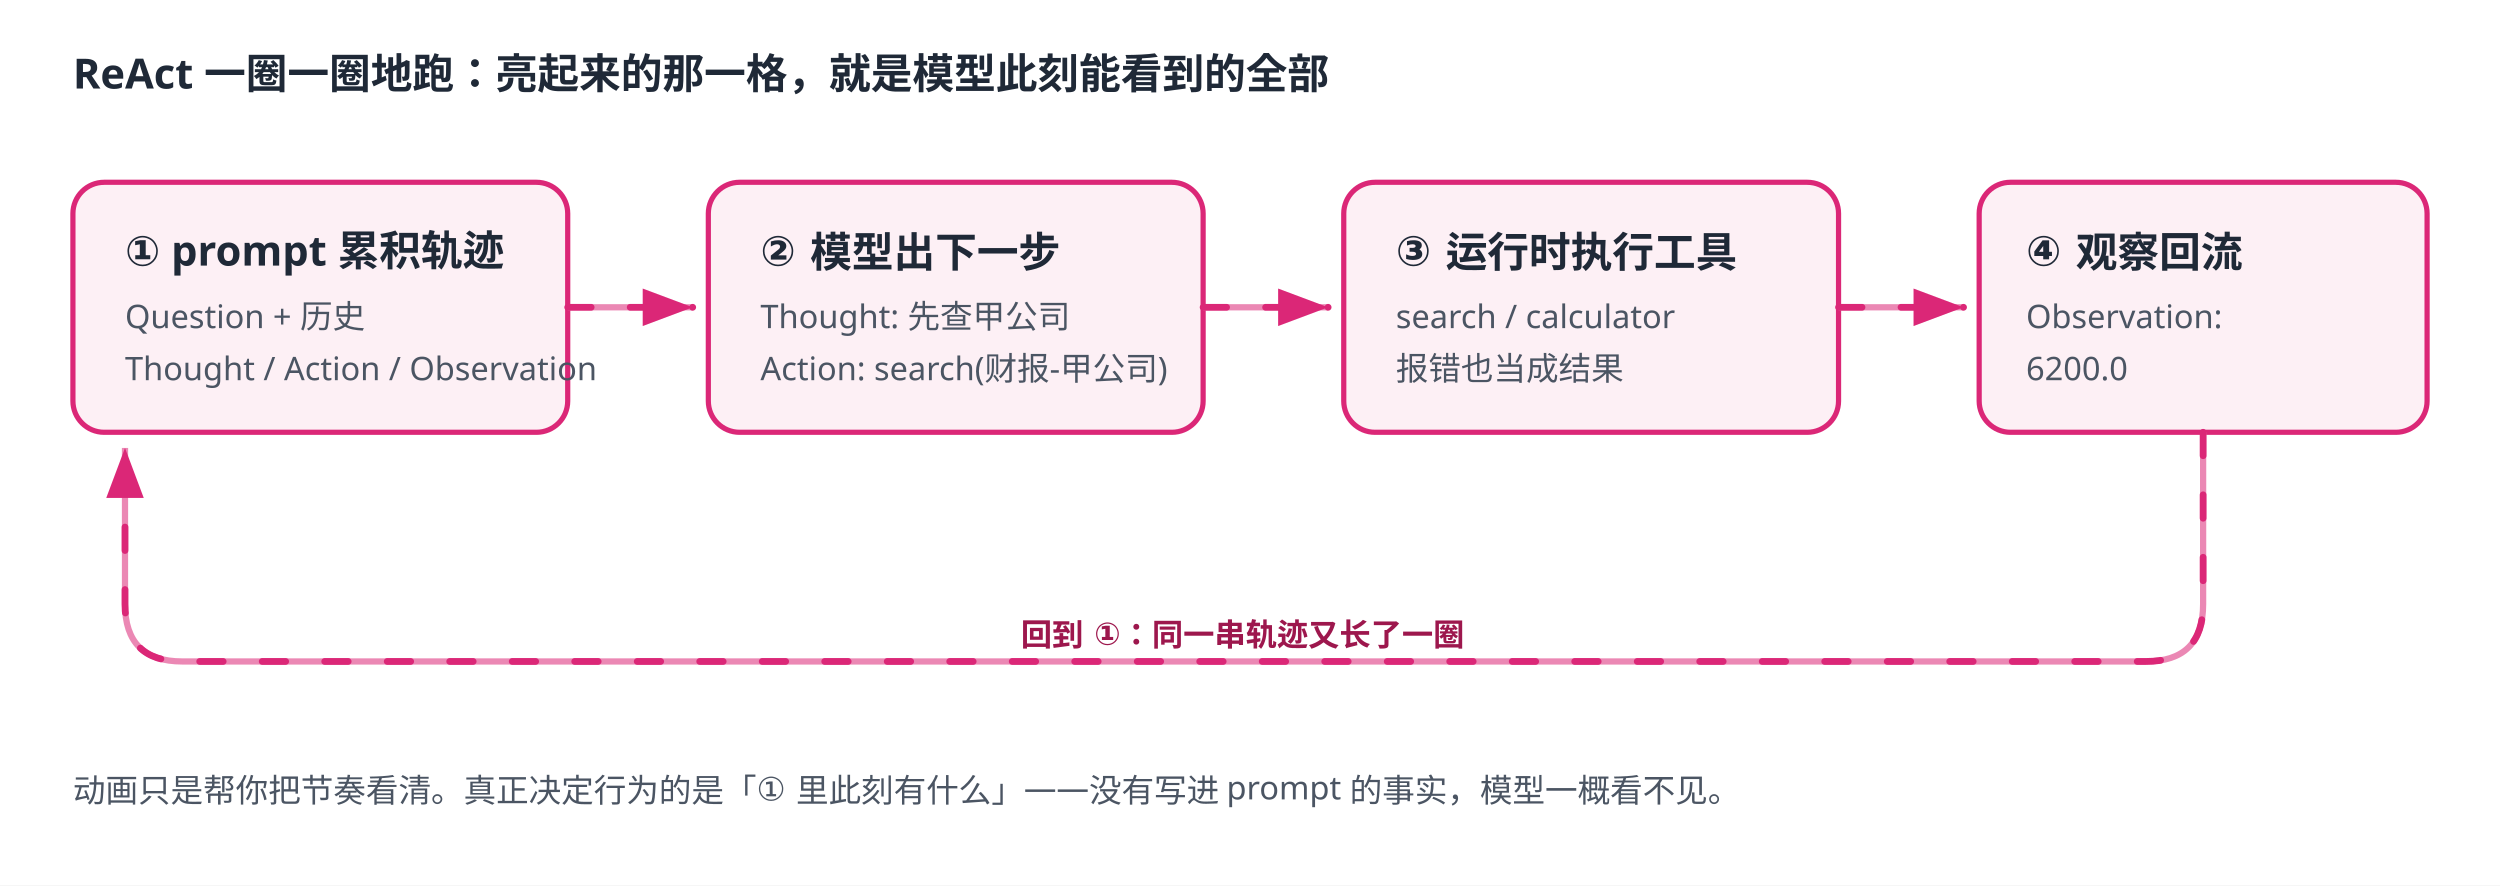
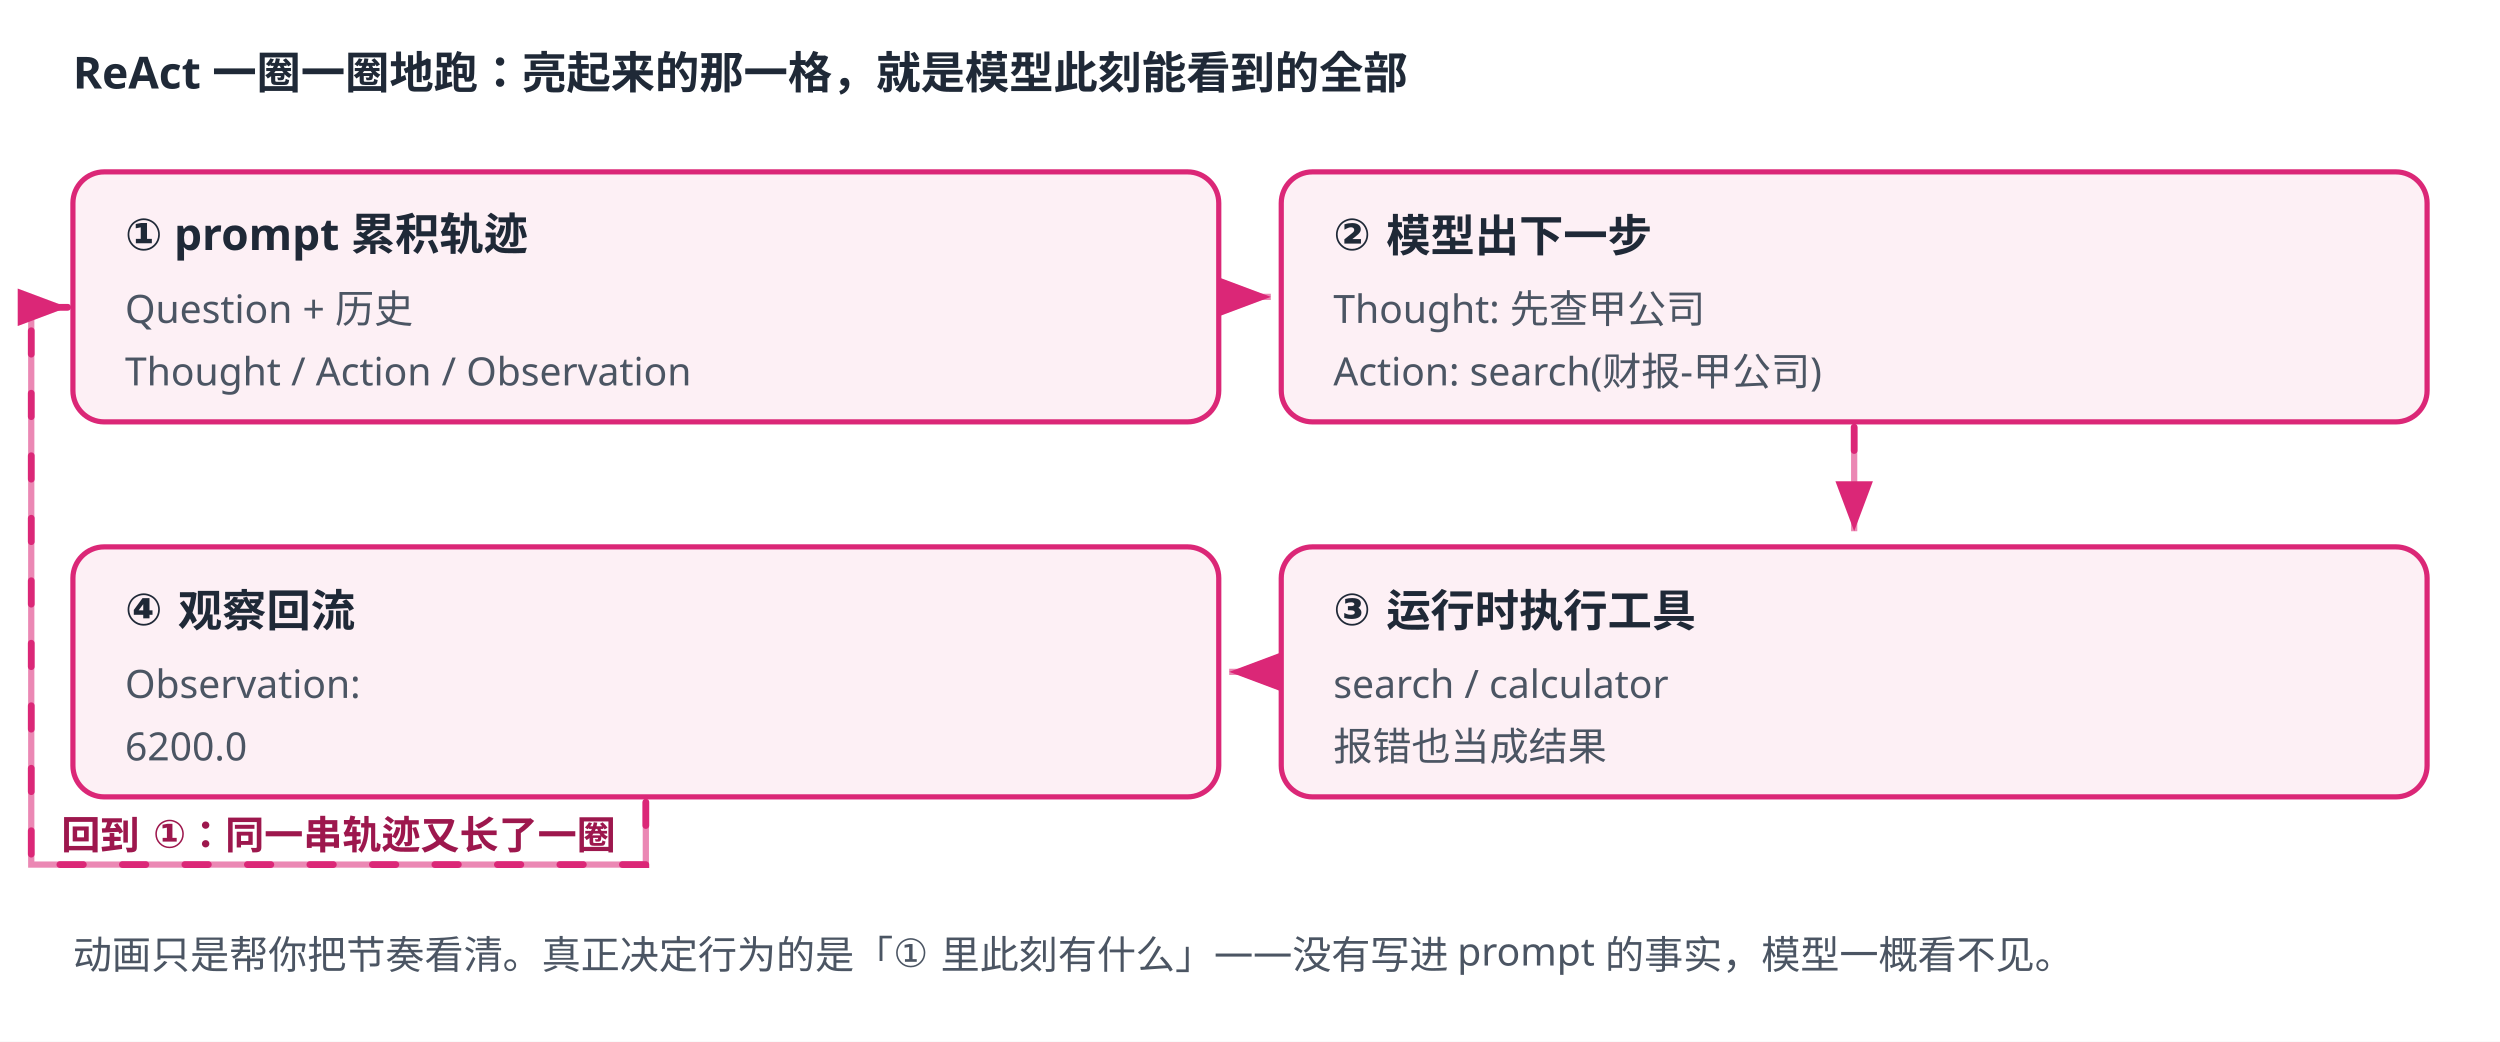
- <svg xmlns="http://www.w3.org/2000/svg" width="960" height="340" viewBox="0 0 960 340" role="img" aria-label="ReAct 循环动画：轨迹累积、模型出步、工具执行、观察回流">
+ <svg xmlns="http://www.w3.org/2000/svg" width="960" height="400" viewBox="0 0 960 400" role="img" aria-label="ReAct 循环动画：轨迹累积、模型出步、工具执行、观察回流">
  <defs>
    <marker id="ar54" markerWidth="10" markerHeight="10" refX="8" refY="3" orient="auto">
      <path d="M0,0 L8,3 L0,6 z" fill="#DB2777" />
    </marker>
    <style>
      .t{font-family:"Microsoft YaHei","Noto Sans SC",sans-serif;fill:#1F2937}
-       .h{font-size:16px;font-weight:700}
-       .s{font-size:12.5px;fill:#4B5563}
-       .lbl{font-size:12px;fill:#9D174D;font-weight:700}
-       .lblhalo{font-size:12px;font-weight:700;fill:none;stroke:#FFFFFF;stroke-width:5;stroke-linejoin:round}
+       .h{font-size:17px;font-weight:700}
+       .s{font-size:15px;fill:#4B5563}
+       .lbl{font-size:15px;fill:#9D174D;font-weight:700}
+       .lblhalo{font-size:15px;font-weight:700;fill:none;stroke:#FFFFFF;stroke-width:5;stroke-linejoin:round}
      .flow{fill:none;stroke:#EB88B4;stroke-width:2.4;marker-end:url(#ar54)}
      .dash{fill:none;stroke:#DB2777;stroke-width:2.6;stroke-dasharray:9 15;stroke-linecap:round}
      .box{fill:#FDF0F5;stroke:#DB2777;stroke-width:2}
    </style>
  </defs>
-   <rect x="0" y="0" width="960" height="340" fill="#FFFFFF" />
+   <rect x="0" y="0" width="960" height="400" fill="#FFFFFF" />
  <text class="t h" x="28" y="34" font-size="18">ReAct 一圈一圈地跑：亮起来的那一格，就是模型此刻能看到的全部</text>
-   <rect x="28" y="70" width="190" height="96" rx="12" fill="#F9DCE9" opacity="0">
+   <rect x="28" y="66" width="440" height="96" rx="12" fill="#F9DCE9" opacity="0">
    <animate attributeName="opacity" values="0;0.95;0.95;0;0" keyTimes="0;0.02;0.23;0.27;1" dur="8s" repeatCount="indefinite" />
  </rect>
-   <rect x="272" y="70" width="190" height="96" rx="12" fill="#F9DCE9" opacity="0">
+   <rect x="492" y="66" width="440" height="96" rx="12" fill="#F9DCE9" opacity="0">
    <animate attributeName="opacity" values="0;0;0.95;0.95;0;0" keyTimes="0;0.25;0.27;0.48;0.52;1" dur="8s" repeatCount="indefinite" />
  </rect>
-   <rect x="516" y="70" width="190" height="96" rx="12" fill="#F9DCE9" opacity="0">
+   <rect x="492" y="210" width="440" height="96" rx="12" fill="#F9DCE9" opacity="0">
    <animate attributeName="opacity" values="0;0;0.95;0.95;0;0" keyTimes="0;0.5;0.52;0.73;0.77;1" dur="8s" repeatCount="indefinite" />
  </rect>
-   <rect x="760" y="70" width="172" height="96" rx="12" fill="#F9DCE9" opacity="0">
+   <rect x="28" y="210" width="440" height="96" rx="12" fill="#F9DCE9" opacity="0">
    <animate attributeName="opacity" values="0;0;0.95;0.95;0;0" keyTimes="0;0.75;0.77;0.96;1;1" dur="8s" repeatCount="indefinite" />
  </rect>
  <g>
-     <rect class="box" x="28" y="70" width="190" height="96" rx="12" />
-     <text class="t h" x="48" y="102">① prompt 累积轨迹</text>
-     <text class="t s" x="48" y="126">Question + 历史</text>
-     <text class="t s" x="48" y="146">Thought / Action / Observation</text>
+     <rect class="box" x="28" y="66" width="440" height="96" rx="12" />
+     <text class="t h" x="48" y="96">① prompt 累积轨迹</text>
+     <text class="t s" x="48" y="124">Question + 历史</text>
+     <text class="t s" x="48" y="148">Thought / Action / Observation</text>
  </g>
  <g>
-     <rect class="box" x="272" y="70" width="190" height="96" rx="12" />
-     <text class="t h" x="292" y="102">② 模型出下一步</text>
-     <text class="t s" x="292" y="126">Thought: 先查甲公司</text>
-     <text class="t s" x="292" y="146">Action: search(财报-甲公司)</text>
+     <rect class="box" x="492" y="66" width="440" height="96" rx="12" />
+     <text class="t h" x="512" y="96">② 模型出下一步</text>
+     <text class="t s" x="512" y="124">Thought: 先查甲公司</text>
+     <text class="t s" x="512" y="148">Action: search(财报-甲公司)</text>
  </g>
  <g>
-     <rect class="box" x="516" y="70" width="190" height="96" rx="12" />
-     <text class="t h" x="536" y="102">③ 运行时执行工具</text>
-     <text class="t s" x="536" y="126">search / calculator</text>
-     <text class="t s" x="536" y="146">报错也当成结果</text>
+     <rect class="box" x="492" y="210" width="440" height="96" rx="12" />
+     <text class="t h" x="512" y="240">③ 运行时执行工具</text>
+     <text class="t s" x="512" y="268">search / calculator</text>
+     <text class="t s" x="512" y="292">报错也当成结果</text>
  </g>
  <g>
-     <rect class="box" x="760" y="70" width="172" height="96" rx="12" />
-     <text class="t h" x="778" y="102">④ 观察回流</text>
-     <text class="t s" x="778" y="126">Observation:</text>
-     <text class="t s" x="778" y="146">6200.0</text>
+     <rect class="box" x="28" y="210" width="440" height="96" rx="12" />
+     <text class="t h" x="48" y="240">④ 观察回流</text>
+     <text class="t s" x="48" y="268">Observation:</text>
+     <text class="t s" x="48" y="292">6200.0</text>
  </g>
-   <path class="flow" d="M218 118 H266" />
-   <path class="flow" d="M462 118 H510" />
-   <path class="flow" d="M706 118 H754" />
-   <path class="dash" d="M218 118 H266">
+   <path class="flow" d="M470 114 H488" />
+   <path class="flow" d="M712 164 V204" />
+   <path class="flow" d="M490 258 H472" />
+   <path class="dash" d="M470 114 H488">
    <animate attributeName="stroke-dashoffset" values="24;0" dur="0.9s" repeatCount="indefinite" />
  </path>
-   <path class="dash" d="M462 118 H510">
+   <path class="dash" d="M712 164 V204">
    <animate attributeName="stroke-dashoffset" values="24;0" dur="0.9s" begin="0.3s" repeatCount="indefinite" />
  </path>
-   <path class="dash" d="M706 118 H754">
+   <path class="dash" d="M490 258 H472">
    <animate attributeName="stroke-dashoffset" values="24;0" dur="0.9s" begin="0.6s" repeatCount="indefinite" />
  </path>
-   <path class="flow" d="M846 166 V232 Q846 254 824 254 H70 Q48 254 48 232 V172" />
-   <path class="dash" d="M846 166 V232 Q846 254 824 254 H70 Q48 254 48 232 V172">
+   <path class="flow" d="M248 308 V332 H12 V118 H26" />
+   <path class="dash" d="M248 308 V332 H12 V118 H26">
    <animate attributeName="stroke-dashoffset" values="24;0" dur="1.2s" repeatCount="indefinite" />
  </path>
-   <text class="t lblhalo" x="392" y="248">回到 ①：同一串轨迹又长了一圈</text>
-   <text class="t lbl" x="392" y="248">回到 ①：同一串轨迹又长了一圈</text>
-   <text class="t s" x="28" y="308">动画只是帮你把节奏看清。真正决定行为的是「① 里此刻有什么」——没有写进 prompt 的事实，模型一概看不见。</text>
+   <text class="t lblhalo" x="130" y="326" text-anchor="middle">回到 ①：同一串轨迹又长了一圈</text>
+   <text class="t lbl" x="130" y="326" text-anchor="middle">回到 ①：同一串轨迹又长了一圈</text>
+   <text class="t s" x="28" y="372">动画只是帮你把节奏看清。真正决定行为的是「① 里此刻有什么」——没有写进 prompt 的事实，模型一概看不见。</text>
</svg>
